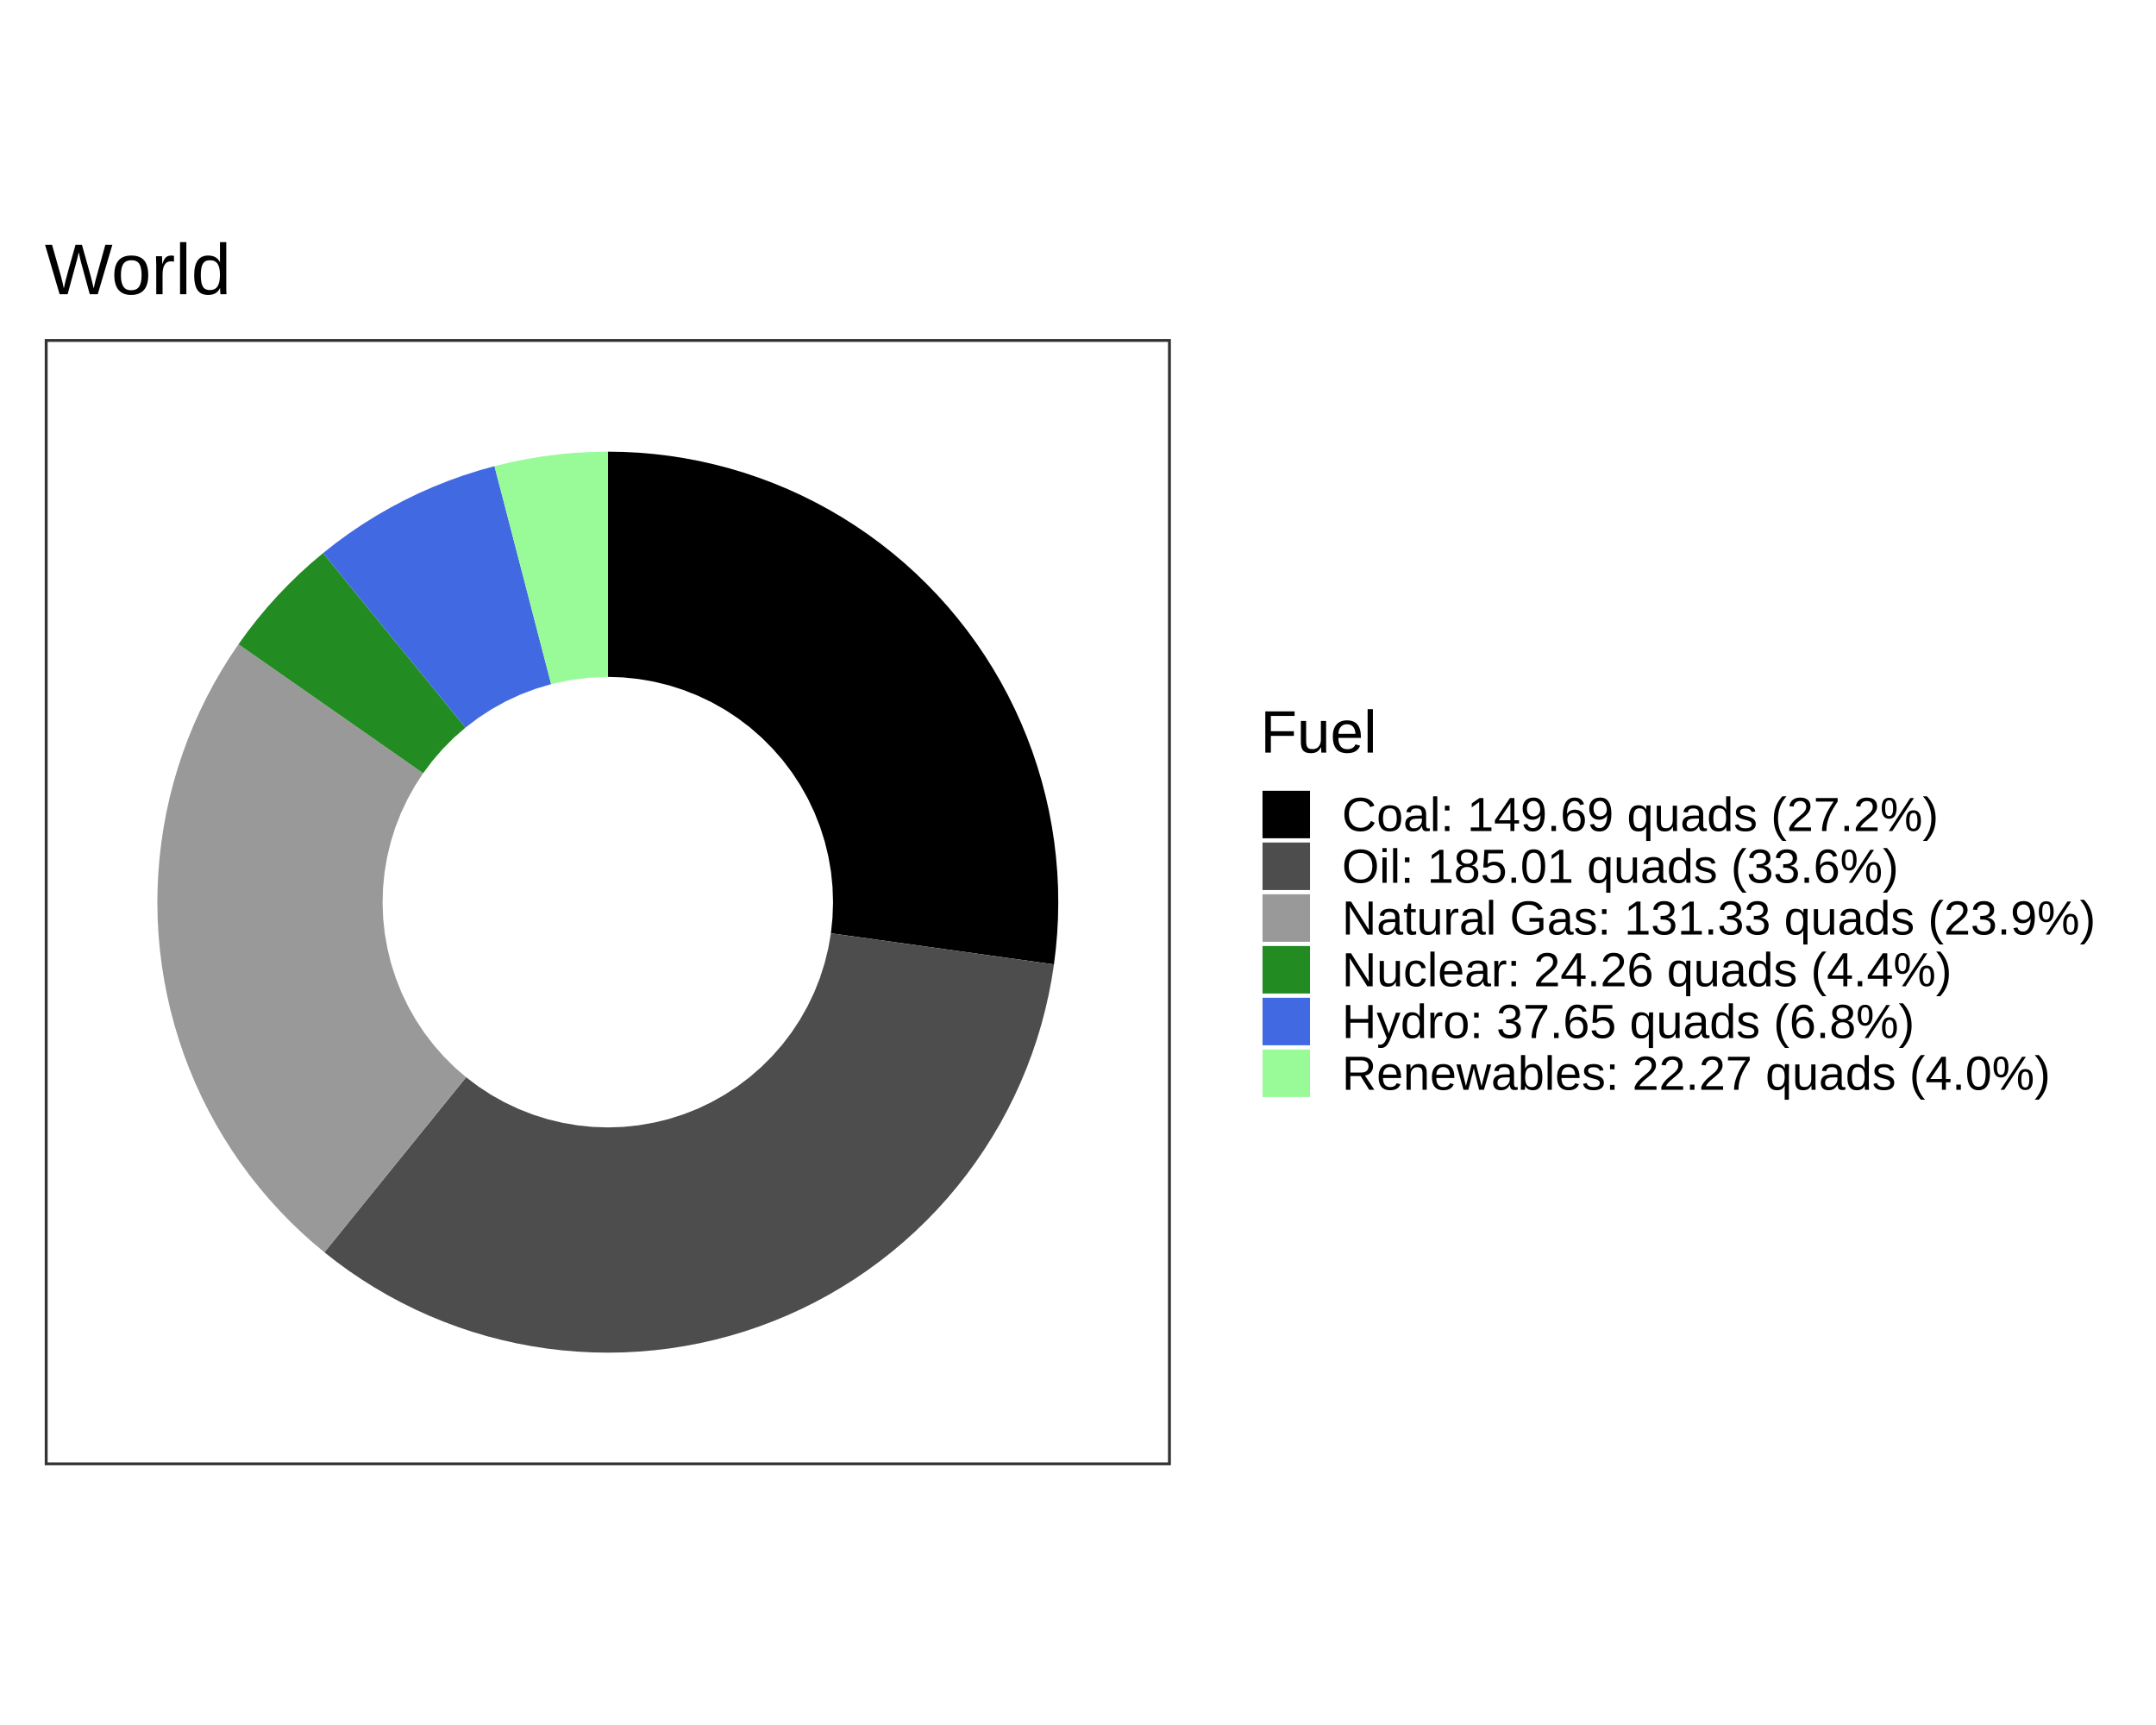
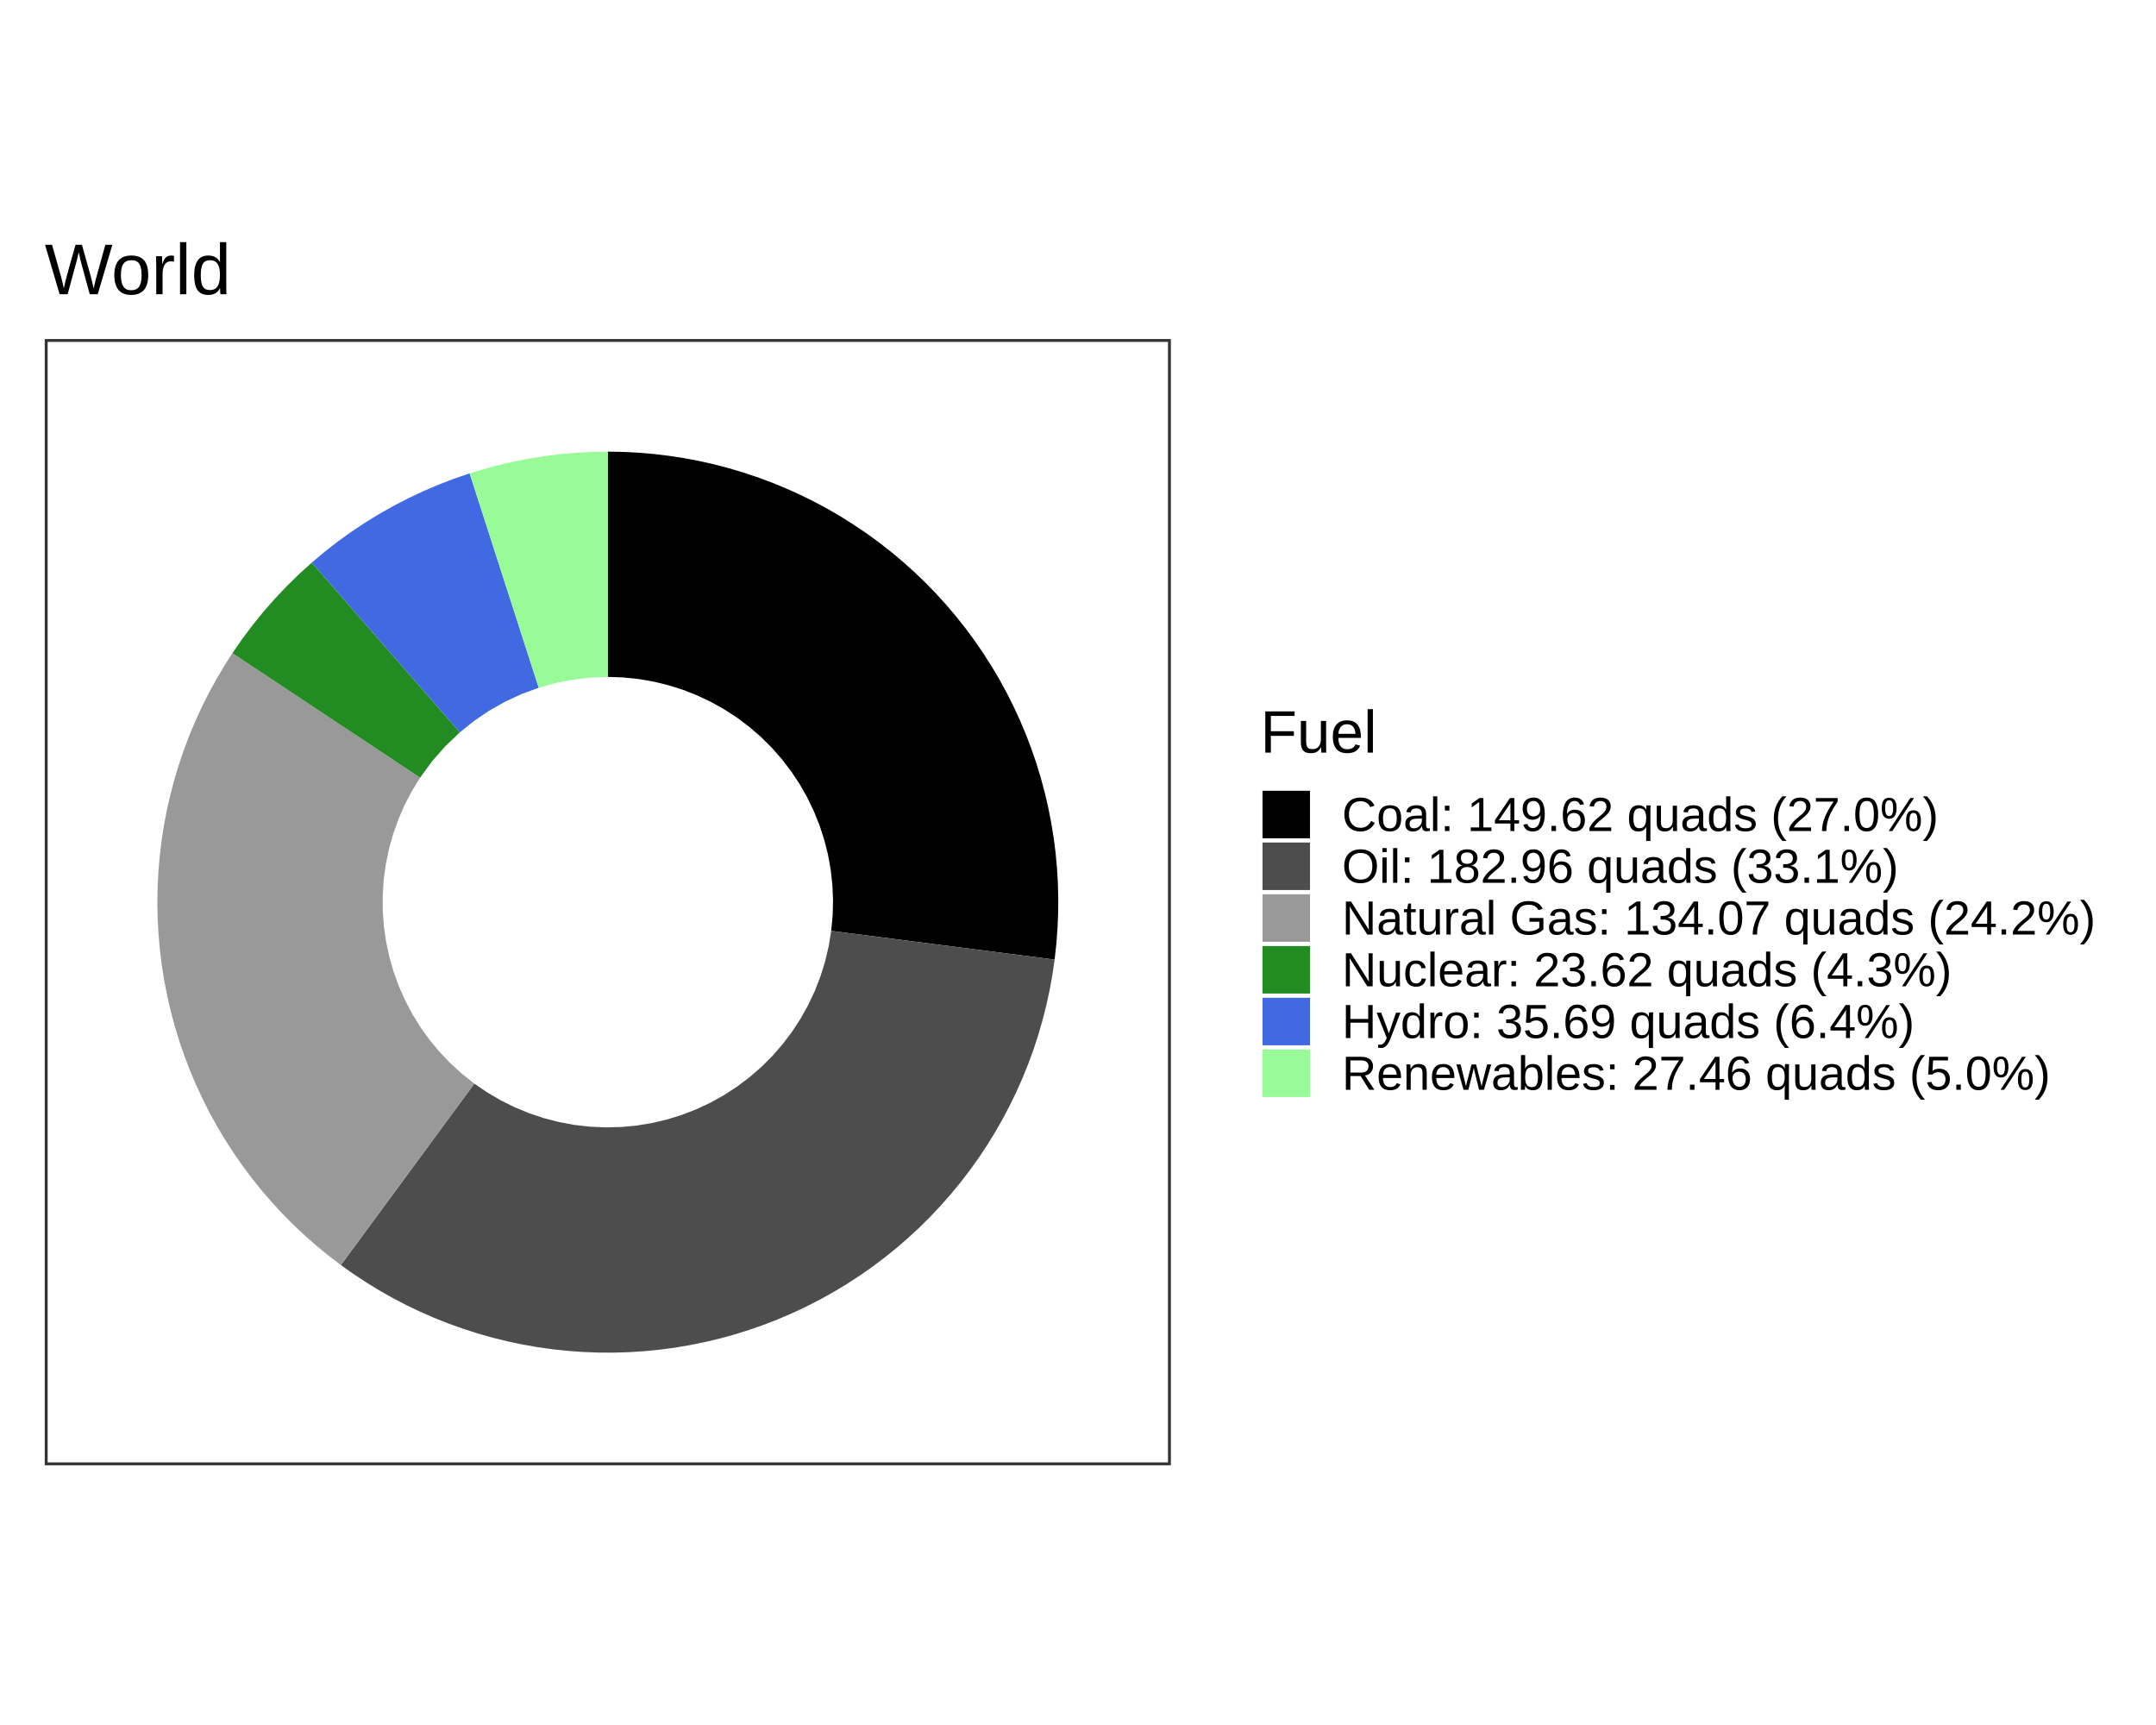
<svg xmlns="http://www.w3.org/2000/svg" viewBox="0 0 720.00 576.00">
  <defs>
    <style type="text/css">
    line, polyline, polygon, path, rect, circle {
      fill: none;
      stroke: #000000;
      stroke-linecap: round;
      stroke-linejoin: round;
      stroke-miterlimit: 10.00;
    }
  </style>
  </defs>
  <rect width="100%" height="100%" style="stroke: none; fill: #FFFFFF;" />
  <defs>
    <clipPath id="cpMC4wMHw3MjAuMDB8NTA0LjIyfDcxLjc4">
      <rect x="0.00" y="71.78" width="720.00" height="432.45" />
    </clipPath>
  </defs>
  <rect x="0.00" y="71.78" width="720.00" height="432.45" style="stroke-width: 1.94; stroke: #FFFFFF; fill: #FFFFFF;" clip-path="url(#cpMC4wMHw3MjAuMDB8NTA0LjIyfDcxLjc4)" />
  <defs>
    <clipPath id="cpMC4wMHw3MjAuMDB8NTc2LjAwfDAuMDA=">
      <rect x="0.00" y="0.00" width="720.00" height="576.00" />
    </clipPath>
  </defs>
  <defs>
    <clipPath id="cpMTQuOTR8MzkxLjAyfDQ4OS4yOHwxMTMuMjA=">
      <rect x="14.94" y="113.20" width="376.08" height="376.08" />
    </clipPath>
  </defs>
  <rect x="14.94" y="113.20" width="376.08" height="376.08" style="stroke-width: 1.94; stroke: none; fill: #FFFFFF;" clip-path="url(#cpMTQuOTR8MzkxLjAyfDQ4OS4yOHwxMTMuMjA=)" />
-   <polygon points="277.48,311.63 282.80,312.38 288.12,313.12 293.44,313.86 298.76,314.60 304.08,315.34 309.40,316.09 314.72,316.83 320.05,317.57 325.37,318.31 330.69,319.06 336.01,319.80 341.33,320.54 346.65,321.28 351.97,322.03 352.59,316.92 353.04,311.80 353.32,306.66 353.41,301.52 353.34,296.38 353.08,291.24 352.65,286.12 352.05,281.01 351.27,275.93 350.32,270.87 349.19,265.85 347.90,260.88 346.43,255.95 344.80,251.07 343.00,246.25 341.04,241.50 338.92,236.81 336.64,232.21 334.20,227.68 331.61,223.24 328.87,218.88 325.98,214.63 322.95,210.48 319.77,206.43 316.47,202.49 313.02,198.67 309.45,194.97 305.76,191.39 301.94,187.94 298.01,184.63 293.97,181.45 289.82,178.41 285.57,175.51 281.23,172.76 276.79,170.16 272.27,167.71 267.66,165.42 262.98,163.29 258.23,161.32 253.42,159.52 248.54,157.87 243.62,156.40 238.64,155.10 233.63,153.96 228.57,153.00 223.49,152.21 218.39,151.60 213.26,151.16 208.13,150.90 202.98,150.81 202.98,156.18 202.98,161.55 202.98,166.93 202.98,172.30 202.98,177.67 202.98,183.04 202.98,188.42 202.98,193.79 202.98,199.16 202.98,204.53 202.98,209.91 202.98,215.28 202.98,220.65 202.98,226.02 208.12,226.20 213.24,226.73 218.30,227.60 223.30,228.82 228.20,230.38 232.98,232.27 237.63,234.48 242.11,237.00 246.40,239.82 250.50,242.93 254.37,246.32 258.00,249.96 261.38,253.83 264.48,257.93 267.30,262.24 269.81,266.72 272.01,271.37 273.89,276.16 275.44,281.06 276.65,286.06 277.52,291.13 278.03,296.24 278.20,301.38 278.01,306.52 277.48,311.63 " style="stroke-width: 1.07; stroke: none; fill: #000000;" clip-path="url(#cpMTQuOTR8MzkxLjAyfDQ4OS4yOHwxMTMuMjA=)" />
-   <polygon points="155.66,359.70 152.28,363.88 148.90,368.05 145.52,372.23 142.14,376.40 138.75,380.58 135.37,384.76 131.99,388.93 128.61,393.11 125.23,397.28 121.85,401.46 118.47,405.63 115.09,409.81 111.71,413.99 108.33,418.16 112.37,421.32 116.51,424.34 120.76,427.21 125.10,429.94 129.53,432.52 134.04,434.94 138.64,437.22 143.31,439.33 148.05,441.28 152.85,443.07 157.71,444.70 162.62,446.16 167.58,447.45 172.59,448.57 177.62,449.52 182.69,450.30 187.78,450.90 192.89,451.33 198.01,451.59 203.13,451.67 208.26,451.58 213.38,451.31 218.48,450.87 223.57,450.26 228.64,449.47 233.67,448.51 238.67,447.38 243.63,446.08 248.54,444.61 253.40,442.97 258.20,441.17 262.93,439.21 267.60,437.09 272.19,434.81 276.70,432.37 281.12,429.78 285.46,427.05 289.70,424.16 293.83,421.14 297.87,417.97 301.79,414.67 305.60,411.24 309.28,407.68 312.85,404.00 316.29,400.20 319.59,396.28 322.76,392.25 325.79,388.12 328.68,383.88 331.42,379.55 334.02,375.13 336.46,370.62 338.74,366.04 340.87,361.37 342.84,356.64 344.65,351.84 346.29,346.99 347.77,342.08 349.07,337.12 350.21,332.12 351.18,327.09 351.97,322.03 346.65,321.28 341.33,320.54 336.01,319.80 330.69,319.06 325.37,318.31 320.05,317.57 314.72,316.83 309.40,316.09 304.08,315.34 298.76,314.60 293.44,313.86 288.12,313.12 282.80,312.38 277.48,311.63 276.60,316.68 275.37,321.66 273.82,326.54 271.93,331.31 269.72,335.93 267.20,340.40 264.39,344.68 261.29,348.76 257.92,352.62 254.29,356.24 250.42,359.61 246.34,362.70 242.05,365.51 237.59,368.02 232.96,370.23 228.19,372.11 223.31,373.66 218.33,374.87 213.28,375.75 208.18,376.28 203.06,376.46 197.94,376.29 192.84,375.77 187.78,374.90 182.80,373.70 177.92,372.16 173.14,370.28 168.51,368.09 164.04,365.59 159.75,362.79 155.66,359.70 " style="stroke-width: 1.07; stroke: none; fill: #4D4D4D;" clip-path="url(#cpMTQuOTR8MzkxLjAyfDQ4OS4yOHwxMTMuMjA=)" />
-   <polygon points="141.31,258.18 136.90,255.11 132.50,252.03 128.09,248.96 123.69,245.88 119.28,242.81 114.88,239.73 110.47,236.66 106.07,233.58 101.66,230.51 97.26,227.43 92.85,224.35 88.45,221.28 84.04,218.20 79.64,215.13 76.77,219.38 74.06,223.73 71.49,228.17 69.08,232.69 66.82,237.30 64.72,241.97 62.78,246.72 61.00,251.53 59.39,256.40 57.95,261.32 56.67,266.28 55.56,271.29 54.63,276.33 53.87,281.40 53.28,286.49 52.86,291.60 52.62,296.72 52.55,301.85 52.66,306.98 52.94,312.10 53.40,317.20 54.03,322.29 54.84,327.35 55.81,332.39 56.96,337.39 58.28,342.34 59.76,347.25 61.41,352.10 63.23,356.90 65.20,361.63 67.34,366.29 69.64,370.87 72.09,375.38 74.69,379.79 77.44,384.12 80.34,388.35 83.38,392.48 86.56,396.50 89.87,400.41 93.32,404.21 96.89,407.89 100.59,411.44 104.40,414.87 108.33,418.16 111.71,413.99 115.09,409.81 118.47,405.63 121.85,401.46 125.23,397.28 128.61,393.11 131.99,388.93 135.37,384.76 138.75,380.58 142.14,376.40 145.52,372.23 148.90,368.05 152.28,363.88 155.66,359.70 151.78,356.34 148.15,352.73 144.77,348.87 141.66,344.80 138.84,340.52 136.31,336.06 134.09,331.43 132.20,326.67 130.63,321.79 129.40,316.81 128.51,311.77 127.96,306.67 127.77,301.55 127.92,296.42 128.42,291.32 129.27,286.26 130.46,281.28 131.99,276.38 133.85,271.61 136.03,266.97 138.52,262.49 141.31,258.18 " style="stroke-width: 1.07; stroke: none; fill: #999999;" clip-path="url(#cpMTQuOTR8MzkxLjAyfDQ4OS4yOHwxMTMuMjA=)" />
-   <polygon points="155.44,242.96 152.04,238.80 148.64,234.63 145.25,230.47 141.85,226.31 138.46,222.14 135.06,217.98 131.66,213.82 128.27,209.66 124.87,205.49 121.47,201.33 118.08,197.17 114.68,193.00 111.29,188.84 107.89,184.68 103.91,188.04 100.05,191.54 96.32,195.17 92.71,198.92 89.23,202.80 85.89,206.80 82.69,210.91 79.64,215.13 84.04,218.20 88.45,221.28 92.85,224.35 97.26,227.43 101.66,230.51 106.07,233.58 110.47,236.66 114.88,239.73 119.28,242.81 123.69,245.88 128.09,248.96 132.50,252.03 136.90,255.11 141.31,258.18 144.44,254.02 147.85,250.08 151.52,246.39 155.44,242.96 " style="stroke-width: 1.07; stroke: none; fill: #228B22;" clip-path="url(#cpMTQuOTR8MzkxLjAyfDQ4OS4yOHwxMTMuMjA=)" />
-   <polygon points="184.06,228.44 182.71,223.25 181.35,218.05 180.00,212.85 178.65,207.65 177.30,202.45 175.95,197.25 174.60,192.05 173.24,186.85 171.89,181.65 170.54,176.45 169.19,171.25 167.84,166.05 166.48,160.85 165.13,155.65 159.94,157.10 154.81,158.73 149.73,160.55 144.73,162.55 139.79,164.72 134.95,167.08 130.18,169.60 125.51,172.29 120.94,175.15 116.48,178.17 112.13,181.35 107.89,184.68 111.29,188.84 114.68,193.00 118.08,197.17 121.47,201.33 124.87,205.49 128.27,209.66 131.66,213.82 135.06,217.98 138.46,222.14 141.85,226.31 145.25,230.47 148.64,234.63 152.04,238.80 155.44,242.96 159.73,239.70 164.25,236.77 168.96,234.16 173.85,231.89 178.89,229.99 184.06,228.44 " style="stroke-width: 1.07; stroke: none; fill: #4169E1;" clip-path="url(#cpMTQuOTR8MzkxLjAyfDQ4OS4yOHwxMTMuMjA=)" />
-   <polygon points="202.98,226.02 202.98,220.65 202.98,215.28 202.98,209.91 202.98,204.53 202.98,199.16 202.98,193.79 202.98,188.42 202.98,183.04 202.98,177.67 202.98,172.30 202.98,166.93 202.98,161.55 202.98,156.18 202.98,150.81 197.52,150.91 192.06,151.21 186.62,151.70 181.20,152.40 175.80,153.29 170.45,154.37 165.13,155.65 166.48,160.85 167.84,166.05 169.19,171.25 170.54,176.45 171.89,181.65 173.24,186.85 174.60,192.05 175.95,197.25 177.30,202.45 178.65,207.65 180.00,212.85 181.35,218.05 182.71,223.25 184.06,228.44 190.29,227.10 196.61,226.30 202.98,226.02 " style="stroke-width: 1.07; stroke: none; fill: #98FB98;" clip-path="url(#cpMTQuOTR8MzkxLjAyfDQ4OS4yOHwxMTMuMjA=)" />
+   <polygon points="277.58,310.83 282.91,311.52 288.24,312.20 293.57,312.89 298.90,313.57 304.23,314.26 309.56,314.94 314.89,315.63 320.21,316.31 325.54,317.00 330.87,317.68 336.20,318.37 341.53,319.05 346.86,319.74 352.19,320.42 352.75,315.34 353.14,310.25 353.36,305.14 353.41,300.03 353.28,294.92 352.98,289.82 352.51,284.73 351.86,279.66 351.04,274.62 350.05,269.61 348.89,264.63 347.56,259.69 346.07,254.81 344.41,249.97 342.59,245.20 340.60,240.49 338.46,235.85 336.16,231.29 333.71,226.80 331.10,222.41 328.35,218.10 325.46,213.89 322.42,209.78 319.24,205.78 315.93,201.88 312.49,198.10 308.93,194.44 305.24,190.91 301.43,187.50 297.51,184.22 293.48,181.08 289.35,178.07 285.11,175.21 280.79,172.49 276.37,169.92 271.86,167.51 267.28,165.24 262.63,163.14 257.90,161.19 253.11,159.41 248.27,157.79 243.37,156.33 238.42,155.04 233.43,153.92 228.41,152.97 223.36,152.20 218.29,151.59 213.20,151.16 208.09,150.90 202.98,150.81 202.98,156.18 202.98,161.55 202.98,166.93 202.98,172.30 202.98,177.67 202.98,183.04 202.98,188.42 202.98,193.79 202.98,199.16 202.98,204.53 202.98,209.91 202.98,215.28 202.98,220.65 202.98,226.02 208.09,226.20 213.17,226.72 218.21,227.58 223.17,228.79 228.05,230.32 232.80,232.19 237.42,234.37 241.88,236.87 246.17,239.66 250.25,242.73 254.11,246.07 257.74,249.67 261.11,253.51 264.22,257.57 267.04,261.82 269.57,266.26 271.79,270.87 273.70,275.61 275.27,280.47 276.52,285.42 277.42,290.45 277.98,295.53 278.20,300.64 278.06,305.74 277.58,310.83 " style="stroke-width: 1.07; stroke: none; fill: #000000;" clip-path="url(#cpMTQuOTR8MzkxLjAyfDQ4OS4yOHwxMTMuMjA=)" />
+   <polygon points="158.41,361.83 155.23,366.16 152.05,370.48 148.86,374.81 145.68,379.14 142.50,383.47 139.31,387.80 136.13,392.12 132.95,396.45 129.76,400.78 126.58,405.11 123.39,409.43 120.21,413.76 117.03,418.09 113.84,422.42 118.02,425.38 122.30,428.20 126.67,430.88 131.12,433.40 135.66,435.77 140.28,437.98 144.98,440.04 149.73,441.93 154.56,443.66 159.43,445.23 164.36,446.63 169.33,447.86 174.34,448.92 179.39,449.81 184.46,450.53 189.55,451.07 194.66,451.44 199.78,451.64 204.90,451.66 210.02,451.51 215.13,451.18 220.23,450.68 225.31,450.01 230.36,449.16 235.38,448.14 240.36,446.95 245.30,445.60 250.19,444.07 255.03,442.38 259.80,440.53 264.51,438.51 269.15,436.34 273.71,434.01 278.19,431.52 282.58,428.89 286.88,426.10 291.08,423.17 295.18,420.10 299.18,416.90 303.06,413.55 306.83,410.08 310.47,406.48 313.99,402.76 317.38,398.92 320.64,394.97 323.77,390.91 326.75,386.75 329.59,382.49 332.28,378.13 334.82,373.68 337.21,369.15 339.45,364.54 341.52,359.86 343.44,355.11 345.19,350.30 346.78,345.43 348.20,340.50 349.45,335.54 350.54,330.53 351.45,325.49 352.19,320.42 346.86,319.74 341.53,319.05 336.20,318.37 330.87,317.68 325.54,317.00 320.21,316.31 314.89,315.63 309.56,314.94 304.23,314.26 298.90,313.57 293.57,312.89 288.24,312.20 282.91,311.52 277.58,310.83 276.74,315.97 275.55,321.04 274.00,326.01 272.12,330.86 269.90,335.58 267.37,340.12 264.52,344.49 261.38,348.64 257.97,352.57 254.28,356.25 250.35,359.66 246.20,362.80 241.84,365.64 237.29,368.18 232.57,370.39 227.72,372.27 222.75,373.81 217.68,375.01 212.54,375.85 207.36,376.33 202.15,376.45 196.95,376.21 191.78,375.62 186.66,374.66 181.62,373.36 176.68,371.71 171.87,369.72 167.20,367.40 162.71,364.77 158.41,361.83 " style="stroke-width: 1.07; stroke: none; fill: #4D4D4D;" clip-path="url(#cpMTQuOTR8MzkxLjAyfDQ4OS4yOHwxMTMuMjA=)" />
+   <polygon points="140.30,259.67 135.82,256.70 131.34,253.73 126.87,250.76 122.39,247.79 117.91,244.82 113.43,241.86 108.96,238.89 104.48,235.92 100.00,232.95 95.52,229.98 91.05,227.01 86.57,224.04 82.09,221.07 77.61,218.10 74.81,222.49 72.17,226.97 69.68,231.54 67.34,236.19 65.18,240.92 63.17,245.72 61.34,250.59 59.67,255.52 58.17,260.50 56.85,265.54 55.70,270.61 54.73,275.72 53.94,280.87 53.32,286.04 52.89,291.22 52.63,296.42 52.55,301.62 52.66,306.82 52.94,312.02 53.40,317.20 54.04,322.37 54.86,327.51 55.86,332.61 57.03,337.68 58.38,342.71 59.90,347.69 61.59,352.61 63.45,357.47 65.48,362.26 67.68,366.98 70.03,371.62 72.54,376.17 75.21,380.64 78.04,385.01 81.01,389.28 84.13,393.45 87.39,397.51 90.79,401.45 94.32,405.27 97.98,408.96 101.77,412.53 105.68,415.97 109.71,419.26 113.84,422.42 117.03,418.09 120.21,413.76 123.39,409.43 126.58,405.11 129.76,400.78 132.95,396.45 136.13,392.12 139.31,387.80 142.50,383.47 145.68,379.14 148.86,374.81 152.05,370.48 155.23,366.16 158.41,361.83 154.33,358.60 150.48,355.10 146.88,351.34 143.55,347.35 140.51,343.13 137.76,338.71 135.33,334.11 133.22,329.35 131.44,324.46 130.01,319.46 128.92,314.37 128.19,309.22 127.82,304.03 127.81,298.83 128.15,293.64 128.86,288.48 129.92,283.39 131.33,278.38 133.08,273.48 135.16,268.71 137.57,264.10 140.30,259.67 " style="stroke-width: 1.07; stroke: none; fill: #999999;" clip-path="url(#cpMTQuOTR8MzkxLjAyfDQ4OS4yOHwxMTMuMjA=)" />
+   <polygon points="153.56,244.55 150.03,240.50 146.49,236.45 142.96,232.40 139.43,228.35 135.90,224.30 132.37,220.25 128.84,216.20 125.31,212.15 121.78,208.10 118.25,204.05 114.72,200.00 111.19,195.95 107.66,191.90 104.13,187.85 99.86,191.72 95.74,195.75 91.78,199.94 87.98,204.27 84.35,208.75 80.89,213.36 77.61,218.10 82.09,221.07 86.57,224.04 91.05,227.01 95.52,229.98 100.00,232.95 104.48,235.92 108.96,238.89 113.43,241.86 117.91,244.82 122.39,247.79 126.87,250.76 131.34,253.73 135.82,256.70 140.30,259.67 144.26,254.24 148.69,249.19 153.56,244.55 " style="stroke-width: 1.07; stroke: none; fill: #228B22;" clip-path="url(#cpMTQuOTR8MzkxLjAyfDQ4OS4yOHwxMTMuMjA=)" />
+   <polygon points="179.91,229.65 178.26,224.54 176.61,219.42 174.96,214.31 173.32,209.20 171.67,204.08 170.02,198.97 168.37,193.86 166.72,188.74 165.07,183.63 163.43,178.52 161.78,173.40 160.13,168.29 158.48,163.18 156.83,158.06 151.59,159.86 146.42,161.85 141.32,164.03 136.31,166.39 131.39,168.94 126.57,171.66 121.85,174.57 117.24,177.64 112.74,180.88 108.37,184.29 104.13,187.85 107.66,191.90 111.19,195.95 114.72,200.00 118.25,204.05 121.78,208.10 125.31,212.15 128.84,216.20 132.37,220.25 135.90,224.30 139.43,228.35 142.96,232.40 146.49,236.45 150.03,240.50 153.56,244.55 158.31,240.73 163.35,237.31 168.66,234.31 174.19,231.75 179.91,229.65 " style="stroke-width: 1.07; stroke: none; fill: #4169E1;" clip-path="url(#cpMTQuOTR8MzkxLjAyfDQ4OS4yOHwxMTMuMjA=)" />
+   <polygon points="202.98,226.02 202.98,220.65 202.98,215.28 202.98,209.91 202.98,204.53 202.98,199.16 202.98,193.79 202.98,188.42 202.98,183.04 202.98,177.67 202.98,172.30 202.98,166.93 202.98,161.55 202.98,156.18 202.98,150.81 197.77,150.90 192.57,151.17 187.38,151.62 182.20,152.25 177.05,153.06 171.94,154.05 166.86,155.21 161.82,156.55 156.83,158.06 158.48,163.18 160.13,168.29 161.78,173.40 163.43,178.52 165.07,183.63 166.72,188.74 168.37,193.86 170.02,198.97 171.67,204.08 173.32,209.20 174.96,214.31 176.61,219.42 178.26,224.54 179.91,229.65 185.55,228.07 191.30,226.94 197.13,226.25 202.98,226.02 " style="stroke-width: 1.07; stroke: none; fill: #98FB98;" clip-path="url(#cpMTQuOTR8MzkxLjAyfDQ4OS4yOHwxMTMuMjA=)" />
  <rect x="14.94" y="113.20" width="376.08" height="376.08" style="stroke-width: 1.94; stroke: #333333;" clip-path="url(#cpMTQuOTR8MzkxLjAyfDQ4OS4yOHwxMTMuMjA=)" />
  <defs>
    <clipPath id="cpMC4wMHw3MjAuMDB8NTc2LjAwfDAuMDA=">
      <rect x="0.00" y="0.00" width="720.00" height="576.00" />
    </clipPath>
  </defs>
  <rect x="410.95" y="225.50" width="299.09" height="151.49" style="stroke-width: 1.94; stroke: none; fill: #FFFFFF;" clip-path="url(#cpMC4wMHw3MjAuMDB8NTc2LjAwfDAuMDA=)" />
  <g clip-path="url(#cpMC4wMHw3MjAuMDB8NTc2LjAwfDAuMDA=)">
    <text x="420.91" y="251.30" style="font-size: 20.00px; font-family: Liberation Sans;" textLength="38.91px" lengthAdjust="spacingAndGlyphs">Fuel</text>
  </g>
  <rect x="420.91" y="263.34" width="17.28" height="17.28" style="stroke-width: 1.94; stroke: none; fill: #FFFFFF;" clip-path="url(#cpMC4wMHw3MjAuMDB8NTc2LjAwfDAuMDA=)" />
  <rect x="421.62" y="264.05" width="15.86" height="15.86" style="stroke-width: 1.07; stroke: none; stroke-linecap: square; stroke-linejoin: miter; fill: #000000;" clip-path="url(#cpMC4wMHw3MjAuMDB8NTc2LjAwfDAuMDA=)" />
  <rect x="420.91" y="280.62" width="17.28" height="17.28" style="stroke-width: 1.94; stroke: none; fill: #FFFFFF;" clip-path="url(#cpMC4wMHw3MjAuMDB8NTc2LjAwfDAuMDA=)" />
  <rect x="421.62" y="281.33" width="15.86" height="15.86" style="stroke-width: 1.07; stroke: none; stroke-linecap: square; stroke-linejoin: miter; fill: #4D4D4D;" clip-path="url(#cpMC4wMHw3MjAuMDB8NTc2LjAwfDAuMDA=)" />
  <rect x="420.91" y="297.90" width="17.28" height="17.28" style="stroke-width: 1.94; stroke: none; fill: #FFFFFF;" clip-path="url(#cpMC4wMHw3MjAuMDB8NTc2LjAwfDAuMDA=)" />
  <rect x="421.62" y="298.61" width="15.86" height="15.86" style="stroke-width: 1.07; stroke: none; stroke-linecap: square; stroke-linejoin: miter; fill: #999999;" clip-path="url(#cpMC4wMHw3MjAuMDB8NTc2LjAwfDAuMDA=)" />
  <rect x="420.91" y="315.18" width="17.28" height="17.28" style="stroke-width: 1.94; stroke: none; fill: #FFFFFF;" clip-path="url(#cpMC4wMHw3MjAuMDB8NTc2LjAwfDAuMDA=)" />
  <rect x="421.62" y="315.89" width="15.86" height="15.86" style="stroke-width: 1.07; stroke: none; stroke-linecap: square; stroke-linejoin: miter; fill: #228B22;" clip-path="url(#cpMC4wMHw3MjAuMDB8NTc2LjAwfDAuMDA=)" />
  <rect x="420.91" y="332.46" width="17.28" height="17.28" style="stroke-width: 1.94; stroke: none; fill: #FFFFFF;" clip-path="url(#cpMC4wMHw3MjAuMDB8NTc2LjAwfDAuMDA=)" />
  <rect x="421.62" y="333.17" width="15.86" height="15.86" style="stroke-width: 1.07; stroke: none; stroke-linecap: square; stroke-linejoin: miter; fill: #4169E1;" clip-path="url(#cpMC4wMHw3MjAuMDB8NTc2LjAwfDAuMDA=)" />
  <rect x="420.91" y="349.74" width="17.28" height="17.28" style="stroke-width: 1.94; stroke: none; fill: #FFFFFF;" clip-path="url(#cpMC4wMHw3MjAuMDB8NTc2LjAwfDAuMDA=)" />
  <rect x="421.62" y="350.45" width="15.86" height="15.86" style="stroke-width: 1.07; stroke: none; stroke-linecap: square; stroke-linejoin: miter; fill: #98FB98;" clip-path="url(#cpMC4wMHw3MjAuMDB8NTc2LjAwfDAuMDA=)" />
  <g clip-path="url(#cpMC4wMHw3MjAuMDB8NTc2LjAwfDAuMDA=)">
-     <text x="448.15" y="277.49" style="font-size: 16.00px; font-family: Liberation Sans;" textLength="199.42px" lengthAdjust="spacingAndGlyphs">Coal: 149.69 quads (27.2%)</text>
+     <text x="448.15" y="277.49" style="font-size: 16.00px; font-family: Liberation Sans;" textLength="199.42px" lengthAdjust="spacingAndGlyphs">Coal: 149.62 quads (27.0%)</text>
  </g>
  <g clip-path="url(#cpMC4wMHw3MjAuMDB8NTc2LjAwfDAuMDA=)">
-     <text x="448.15" y="294.77" style="font-size: 16.00px; font-family: Liberation Sans;" textLength="186.06px" lengthAdjust="spacingAndGlyphs">Oil: 185.01 quads (33.6%)</text>
+     <text x="448.15" y="294.77" style="font-size: 16.00px; font-family: Liberation Sans;" textLength="186.06px" lengthAdjust="spacingAndGlyphs">Oil: 182.96 quads (33.1%)</text>
  </g>
  <g clip-path="url(#cpMC4wMHw3MjAuMDB8NTc2LjAwfDAuMDA=)">
-     <text x="448.15" y="312.05" style="font-size: 16.00px; font-family: Liberation Sans;" textLength="251.92px" lengthAdjust="spacingAndGlyphs">Natural Gas: 131.33 quads (23.9%)</text>
+     <text x="448.15" y="312.05" style="font-size: 16.00px; font-family: Liberation Sans;" textLength="251.92px" lengthAdjust="spacingAndGlyphs">Natural Gas: 134.07 quads (24.2%)</text>
  </g>
  <g clip-path="url(#cpMC4wMHw3MjAuMDB8NTc2LjAwfDAuMDA=)">
-     <text x="448.15" y="329.33" style="font-size: 16.00px; font-family: Liberation Sans;" textLength="203.84px" lengthAdjust="spacingAndGlyphs">Nuclear: 24.26 quads (4.4%)</text>
+     <text x="448.15" y="329.33" style="font-size: 16.00px; font-family: Liberation Sans;" textLength="203.84px" lengthAdjust="spacingAndGlyphs">Nuclear: 23.62 quads (4.3%)</text>
  </g>
  <g clip-path="url(#cpMC4wMHw3MjAuMDB8NTc2LjAwfDAuMDA=)">
-     <text x="448.15" y="346.61" style="font-size: 16.00px; font-family: Liberation Sans;" textLength="191.38px" lengthAdjust="spacingAndGlyphs">Hydro: 37.65 quads (6.8%)</text>
+     <text x="448.15" y="346.61" style="font-size: 16.00px; font-family: Liberation Sans;" textLength="191.38px" lengthAdjust="spacingAndGlyphs">Hydro: 35.69 quads (6.4%)</text>
  </g>
  <g clip-path="url(#cpMC4wMHw3MjAuMDB8NTc2LjAwfDAuMDA=)">
-     <text x="448.15" y="363.89" style="font-size: 16.00px; font-family: Liberation Sans;" textLength="236.80px" lengthAdjust="spacingAndGlyphs">Renewables: 22.27 quads (4.0%)</text>
+     <text x="448.15" y="363.89" style="font-size: 16.00px; font-family: Liberation Sans;" textLength="236.80px" lengthAdjust="spacingAndGlyphs">Renewables: 27.46 quads (5.0%)</text>
  </g>
  <g clip-path="url(#cpMC4wMHw3MjAuMDB8NTc2LjAwfDAuMDA=)">
    <text x="14.94" y="98.25" style="font-size: 24.00px; font-family: Liberation Sans;" textLength="62.23px" lengthAdjust="spacingAndGlyphs">World</text>
  </g>
</svg>
